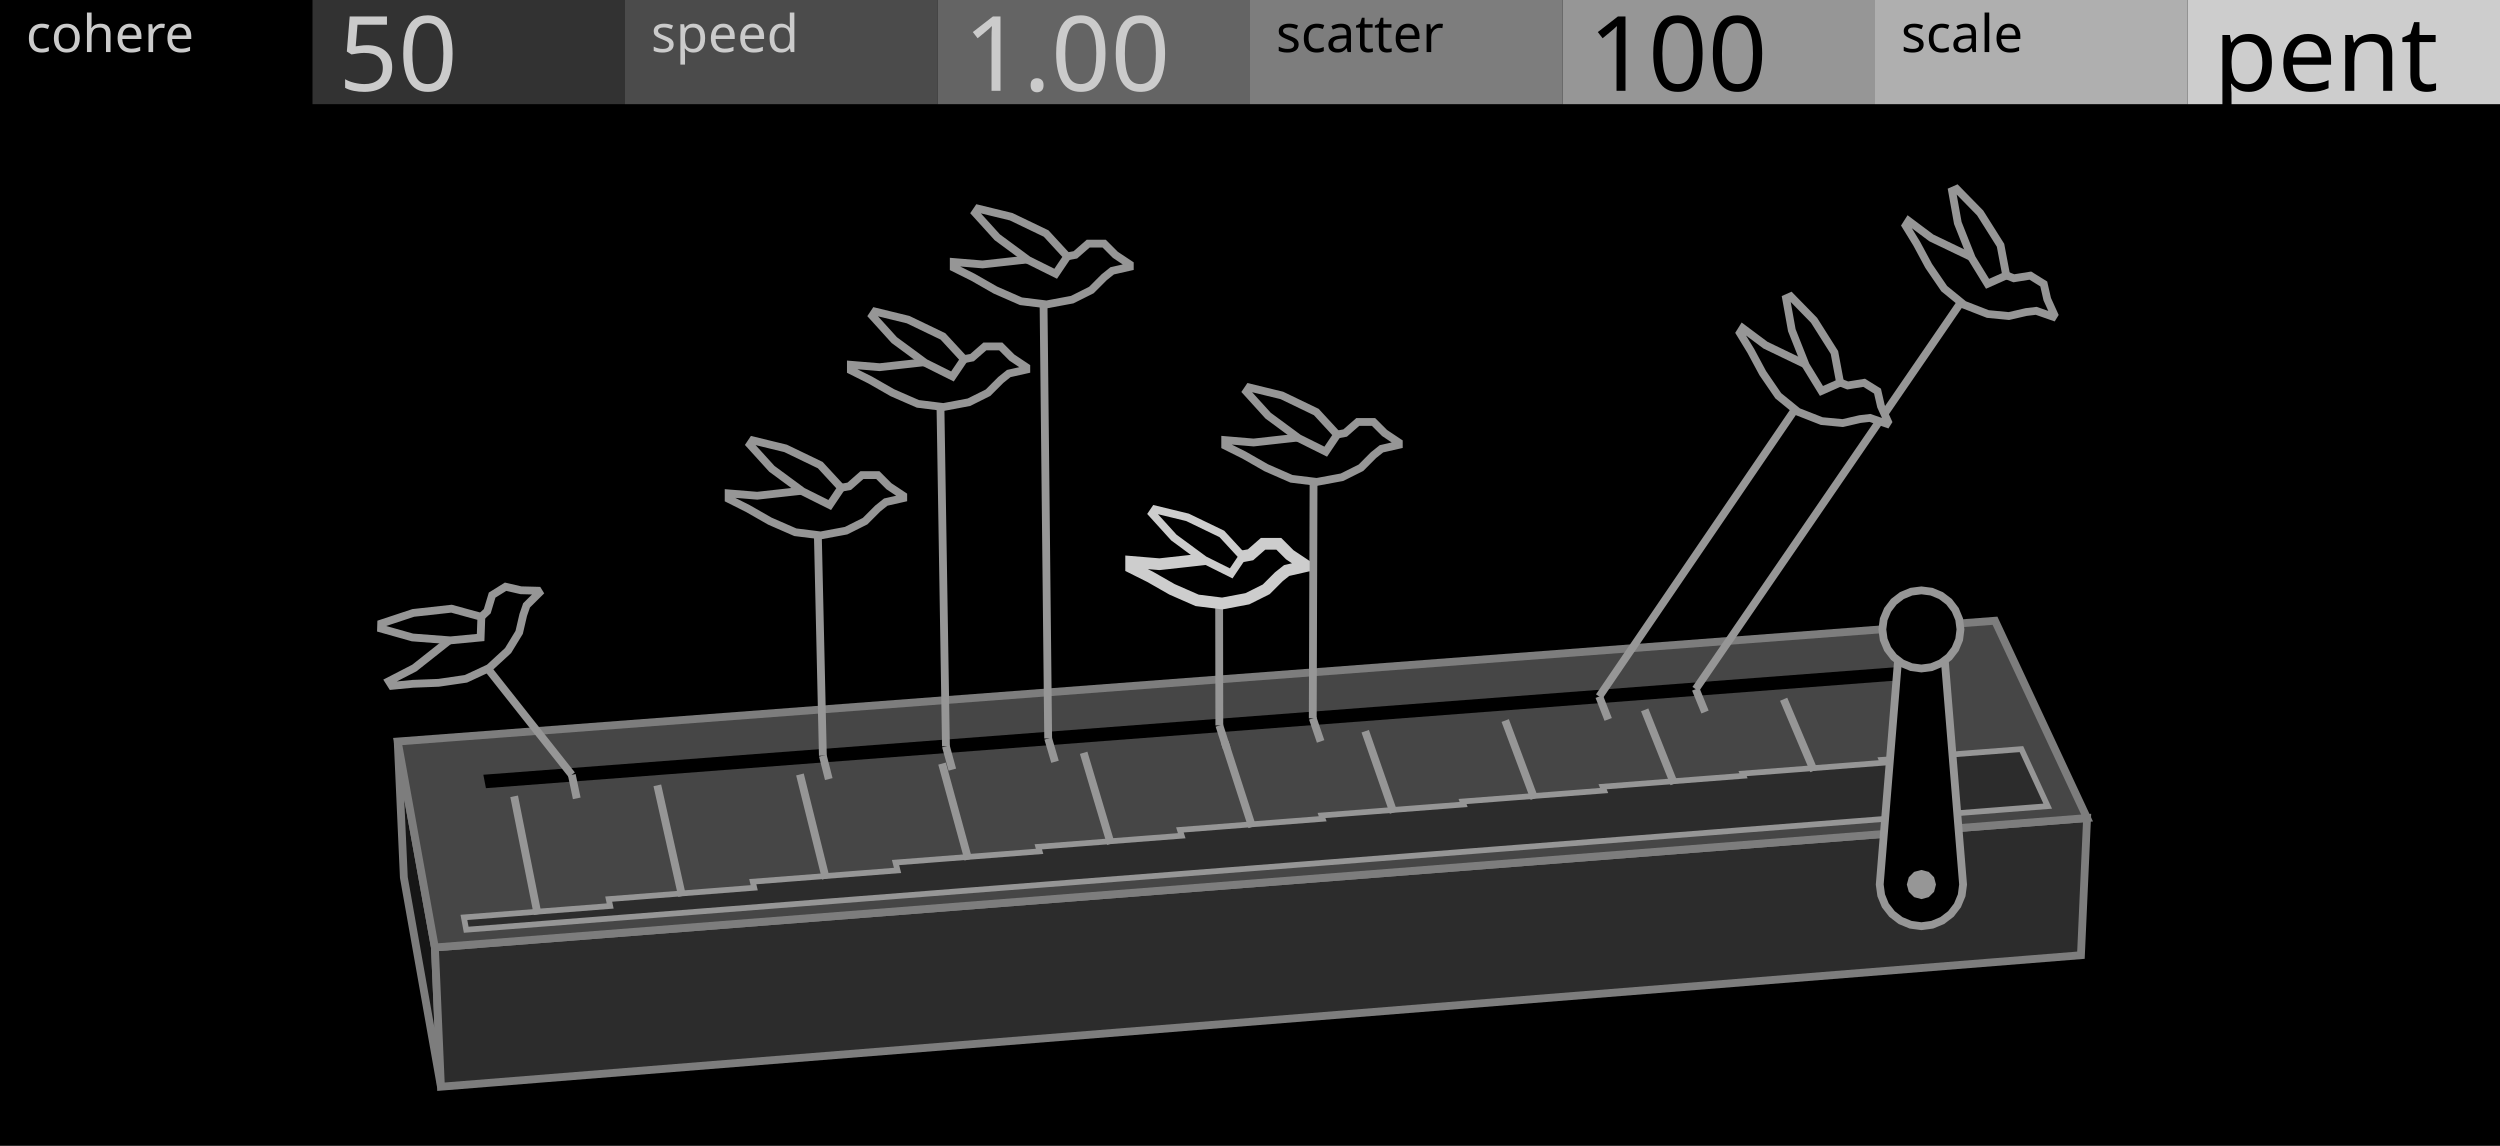
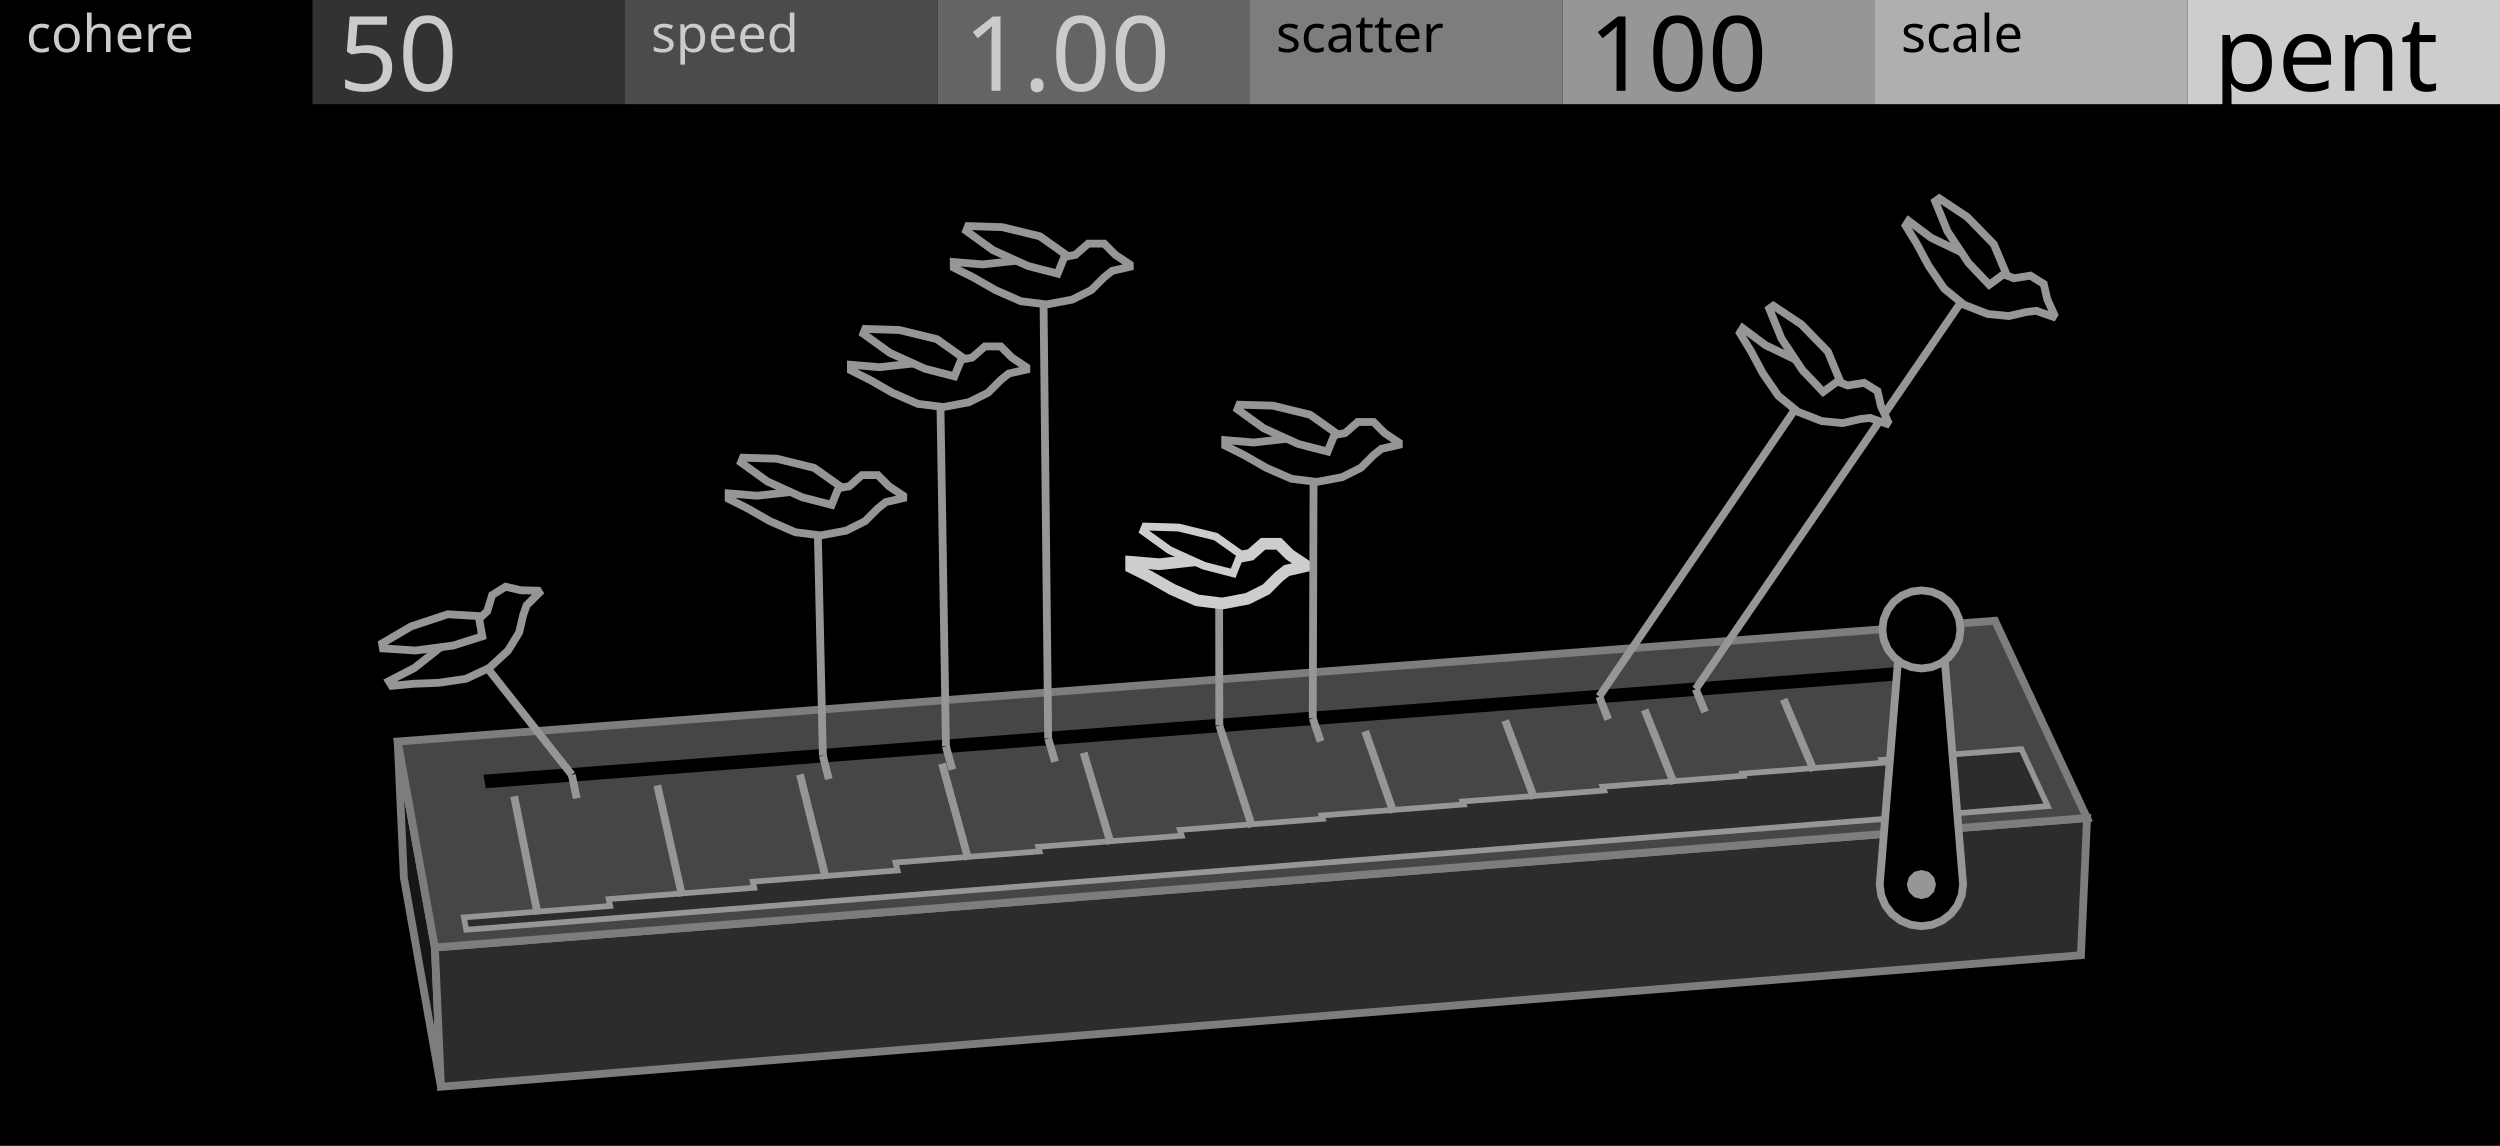
<svg xmlns="http://www.w3.org/2000/svg" width="480" height="220" viewBox="0 0 480 220">
  <g id="preview_canvas">
    <rect x="0" y="0" width="480" height="220" fill="#000000" stroke="none" />
  </g>
  <g id="preview_header">
    <rect x="0" y="0" width="60" height="20" fill="#000000" stroke="none" />
    <rect x="60" y="0" width="60" height="20" fill="#323232" stroke="none" />
    <rect x="120" y="0" width="60" height="20" fill="#4B4B4B" stroke="none" />
    <rect x="180" y="0" width="60" height="20" fill="#646464" stroke="none" />
    <rect x="240" y="0" width="60" height="20" fill="#7D7D7D" stroke="none" />
    <rect x="300" y="0" width="60" height="20" fill="#969696" stroke="none" />
    <rect x="360" y="0" width="60" height="20" fill="#AFAFAF" stroke="none" />
    <rect x="420" y="0" width="60" height="20" fill="#CDCDCD" stroke="none" />
    <text transform="matrix(1 0 0 1 5 10)" fill="#CBCBCB" stroke="none" font-family="UniversNextPro-Light" font-size="10px">cohere</text>
    <text transform="matrix(1 0 0 1 125 10)" fill="#CBCBCB" stroke="none" font-family="UniversNextPro-Light" font-size="10px">speed</text>
    <text transform="matrix(1 0 0 1 245 10)" fill="#000000" stroke="none" font-family="UniversNextPro-Light" font-size="10px">scatter</text>
    <text transform="matrix(1 0 0 1 365 10)" fill="#000000" stroke="none" font-family="UniversNextPro-Light" font-size="10px">scale</text>
    <text transform="matrix(1 0 0 1 65 17.44)" fill="#CBCBCB" stroke="none" font-family="UniversNextPro-Light" font-size="20px">50</text>
    <text transform="matrix(1 0 0 1 185 17.44)" fill="#CBCBCB" stroke="none" font-family="UniversNextPro-Light" font-size="20px">1.00</text>
    <text transform="matrix(1 0 0 1 305 17.44)" fill="#000000" stroke="none" font-family="UniversNextPro-Light" font-size="20px">100</text>
    <text transform="matrix(1 0 0 1 425 17.44)" fill="#000000" stroke="none" font-family="UniversNextPro-Light" font-size="20px">pent</text>
  </g>
  <path d="M 83.5 181.91 L 76.36 142.37 L 77.54 168.48 L 84.66 208.65 Z" fill="#161616" stroke="#7D7D7D" stroke-width="1.5" />
  <path d="M 83.5 181.91 L 400.72 157.06 L 399.54 183.4 L 84.66 208.65 Z" fill="#2C2C2C" stroke="#7D7D7D" stroke-width="1.5" />
  <path d="M 83.5 181.91 L 400.72 157.06 L 383.04 119.18 L 76.36 142.37 Z" fill="#464646" stroke="#7D7D7D" stroke-width="1.5" />
  <path d="M 93.3 151.33 L 373.05 129.98 L 371.92 127.5 L 92.8 148.75 Z" fill="#000000" stroke="none" stroke-width="0" />
  <path d="M 89.51 178.51 L 393.16 154.78 L 388.11 143.83 L 361.28 145.9 L 361.52 146.45 L 334.58 148.53 L 334.75 148.95 L 307.7 151.05 L 307.99 151.78 L 280.81 153.89 L 281.02 154.46 L 253.73 156.57 L 253.95 157.21 L 226.54 159.34 L 226.89 160.46 L 199.35 162.59 L 199.6 163.46 L 171.94 165.61 L 172.33 167.12 L 144.53 169.28 L 144.81 170.45 L 116.87 172.63 L 117.15 173.95 L 89.07 176.14 Z" fill="#2C2C2C" stroke="#969696" stroke-width="1.1" />
  <path d="M 103.96 175.4 L 99.45 152.74 L 97.98 153.04 L 102.49 175.69 Z" fill="#969696" stroke="none" stroke-width="0" />
  <path d="M 131.69 171.88 L 126.94 150.62 L 125.47 150.95 L 130.23 172.21 Z" fill="#969696" stroke="none" stroke-width="0" />
  <path d="M 159.3 168.52 L 154.32 148.51 L 152.86 148.88 L 157.84 168.88 Z" fill="#969696" stroke="none" stroke-width="0" />
  <path d="M 186.64 164.83 L 181.6 146.41 L 180.15 146.81 L 185.2 165.23 Z" fill="#969696" stroke="none" stroke-width="0" />
  <path d="M 214 161.8 L 208.78 144.32 L 207.34 144.75 L 212.56 162.23 Z" fill="#969696" stroke="none" stroke-width="0" />
  <path d="M 241.13 158.54 L 235.85 142.23 L 234.43 142.69 L 239.7 159 Z" fill="#969696" stroke="none" stroke-width="0" />
  <path d="M 268.27 155.76 L 262.83 140.15 L 261.41 140.64 L 266.85 156.25 Z" fill="#969696" stroke="none" stroke-width="0" />
  <path d="M 295.3 153.06 L 289.7 138.08 L 288.3 138.61 L 293.89 153.58 Z" fill="#969696" stroke="none" stroke-width="0" />
  <path d="M 322.13 150.21 L 316.48 136.02 L 315.08 136.57 L 320.74 150.76 Z" fill="#969696" stroke="none" stroke-width="0" />
  <path d="M 348.96 147.68 L 343.15 133.96 L 341.77 134.55 L 347.58 148.26 Z" fill="#969696" stroke="none" stroke-width="0" />
  <path d="M 375.61 145.03 L 369.73 131.92 L 368.36 132.53 L 374.24 145.65 Z" fill="#969696" stroke="none" stroke-width="0" />
  <path d="M 376.91 169.83 L 376.64 171.9 L 375.84 173.83 L 374.57 175.48 L 372.91 176.75 L 370.98 177.55 L 368.91 177.83 L 366.84 177.55 L 364.91 176.75 L 363.26 175.48 L 361.98 173.83 L 361.19 171.9 L 360.91 169.83 L 364.91 120.85 L 372.91 120.85 Z" fill="#000000" stroke="#969696" stroke-width="1.5" />
  <path d="M 371.71 169.83 L 371.34 171.23 L 370.31 172.25 L 368.91 172.63 L 367.51 172.25 L 366.49 171.23 L 366.11 169.83 L 366.49 168.43 L 367.51 167.4 L 368.91 167.03 L 370.31 167.4 L 371.34 168.43 Z" fill="#969696" stroke="none" stroke-width="0" />
  <path d="M 376.41 120.85 L 376.16 122.79 L 375.41 124.6 L 374.22 126.15 L 372.66 127.34 L 370.85 128.09 L 368.91 128.35 L 366.97 128.09 L 365.16 127.34 L 363.61 126.15 L 362.42 124.6 L 361.67 122.79 L 361.41 120.85 L 361.67 118.9 L 362.42 117.1 L 363.61 115.54 L 365.16 114.35 L 366.97 113.6 L 368.91 113.35 L 370.85 113.6 L 372.66 114.35 L 374.22 115.54 L 375.41 117.1 L 376.16 118.9 Z" fill="#000000" stroke="#969696" stroke-width="1.5" />
  <path d="M 109.05 148.92 L 110 153.44 L 111.47 153.13 L 110.52 148.61 Z" fill="#969696" stroke="none" stroke-width="0" />
  <path d="M 110.37 148.3 L 92.37 125.54 L 91.19 126.47 L 109.2 149.23 Z" fill="#969696" stroke="none" stroke-width="0" />
  <path d="M 157.26 145.27 L 158.4 149.77 L 159.85 149.4 L 158.71 144.91 Z" fill="#969696" stroke="none" stroke-width="0" />
  <path d="M 158.74 145.07 L 157.71 99.74 L 156.21 99.77 L 157.24 145.11 Z" fill="#969696" stroke="none" stroke-width="0" />
  <path d="M 180.89 143.49 L 182.13 147.97 L 183.57 147.57 L 182.34 143.09 Z" fill="#969696" stroke="none" stroke-width="0" />
  <path d="M 182.37 143.28 L 181.27 75.08 L 179.77 75.1 L 180.87 143.3 Z" fill="#969696" stroke="none" stroke-width="0" />
  <path d="M 200.53 142 L 201.84 146.47 L 203.28 146.05 L 201.97 141.58 Z" fill="#969696" stroke="none" stroke-width="0" />
  <path d="M 202 141.78 L 201.08 55.37 L 199.58 55.39 L 200.5 141.8 Z" fill="#969696" stroke="none" stroke-width="0" />
  <path d="M 233.4 139.52 L 234.84 143.97 L 236.26 143.5 L 234.83 139.06 Z" fill="#969696" stroke="none" stroke-width="0" />
  <path d="M 234.86 139.29 L 234.82 112.85 L 233.32 112.85 L 233.36 139.29 Z" fill="#969696" stroke="none" stroke-width="0" />
  <path d="M 251.34 138.16 L 252.85 142.6 L 254.27 142.11 L 252.76 137.68 Z" fill="#969696" stroke="none" stroke-width="0" />
  <path d="M 252.8 137.92 L 252.96 89.51 L 251.46 89.5 L 251.3 137.92 Z" fill="#969696" stroke="none" stroke-width="0" />
  <path d="M 306.35 134 L 308.07 138.4 L 309.47 137.86 L 307.75 133.45 Z" fill="#969696" stroke="none" stroke-width="0" />
  <path d="M 307.67 134.15 L 346.91 76.6 L 345.67 75.76 L 306.43 133.31 Z" fill="#969696" stroke="none" stroke-width="0" />
  <path d="M 324.88 132.6 L 326.67 136.99 L 328.06 136.42 L 326.27 132.03 Z" fill="#969696" stroke="none" stroke-width="0" />
  <path d="M 326.19 132.74 L 378.78 56.04 L 377.54 55.19 L 324.95 131.89 Z" fill="#969696" stroke="none" stroke-width="0" />
  <path d="M 103.3 113.42 L 103.54 113.81 L 101.1 116.23 L 100.46 118.07 L 99.68 121.42 L 97.55 124.91 L 93.91 128.26 L 89.46 130.33 L 84.2 131.1 L 79.29 131.29 L 75.23 131.68 L 74.66 130.78 L 79.55 128.26 L 83.88 124.84 L 88.2 121.42 L 91.73 119.04 L 93.55 117.36 L 94.49 114.26 L 97.07 112.65 L 100.01 113.33 Z" fill="#000000" stroke="#969696" stroke-width="1.5" />
-   <path d="M 92.28 122.4 L 86.48 122.95 L 79.19 122.39 L 73.16 120.69 L 73.19 119.72 L 79.35 117.68 L 86.69 116.87 L 92.42 118.44 Z" fill="#000000" stroke="#969696" stroke-width="1.5" />
+   <path d="M 92.59 122.18 L 87.03 123.94 L 79.78 124.9 L 73.53 124.49 L 73.36 123.53 L 78.96 120.26 L 85.97 117.94 L 91.9 118.29 Z" fill="#000000" stroke="#969696" stroke-width="1.5" />
  <path d="M 173.42 95.18 L 173.42 95.64 L 170.07 96.4 L 168.54 97.62 L 166.1 100.06 L 162.45 101.89 L 157.57 102.8 L 152.7 102.19 L 147.82 100.06 L 143.55 97.62 L 139.9 95.79 L 139.9 94.73 L 145.38 95.18 L 150.87 94.57 L 156.35 93.96 L 160.62 93.81 L 163.06 93.36 L 165.49 91.22 L 168.54 91.22 L 170.68 93.36 Z" fill="#000000" stroke="#969696" stroke-width="1.5" />
-   <path d="M 159.31 96.96 L 154.08 94.35 L 148.19 90.01 L 143.97 85.36 L 144.51 84.55 L 150.83 86.09 L 157.49 89.3 L 161.52 93.67 Z" fill="#000000" stroke="#969696" stroke-width="1.5" />
+   <path d="M 159.68 96.94 L 154.02 95.48 L 147.36 92.45 L 142.26 88.79 L 142.63 87.88 L 149.12 88.07 L 156.31 89.83 L 161.16 93.27 Z" fill="#000000" stroke="#969696" stroke-width="1.5" />
  <path d="M 197.05 70.5 L 197.05 70.96 L 193.68 71.72 L 192.15 72.95 L 189.7 75.4 L 186.03 77.23 L 181.13 78.15 L 176.23 77.54 L 171.33 75.4 L 167.05 72.95 L 163.37 71.11 L 163.37 70.04 L 168.89 70.5 L 174.4 69.89 L 179.91 69.27 L 184.19 69.12 L 186.64 68.66 L 189.09 66.52 L 192.15 66.52 L 194.29 68.66 Z" fill="#000000" stroke="#969696" stroke-width="1.5" />
-   <path d="M 182.87 72.28 L 177.62 69.66 L 171.7 65.3 L 167.47 60.63 L 168.01 59.82 L 174.36 61.37 L 181.05 64.59 L 185.1 68.98 Z" fill="#000000" stroke="#969696" stroke-width="1.5" />
+   <path d="M 183.25 72.26 L 177.57 70.79 L 170.87 67.76 L 165.75 64.07 L 166.12 63.16 L 172.65 63.36 L 179.86 65.11 L 184.74 68.57 Z" fill="#000000" stroke="#969696" stroke-width="1.5" />
  <path d="M 216.92 50.77 L 216.92 51.23 L 213.54 52 L 212 53.23 L 209.54 55.69 L 205.86 57.53 L 200.94 58.45 L 196.02 57.84 L 191.11 55.69 L 186.81 53.23 L 183.12 51.39 L 183.12 50.31 L 188.65 50.77 L 194.18 50.16 L 199.71 49.54 L 204.01 49.39 L 206.47 48.93 L 208.93 46.78 L 212 46.78 L 214.15 48.93 Z" fill="#000000" stroke="#969696" stroke-width="1.5" />
-   <path d="M 202.69 52.56 L 197.42 49.94 L 191.48 45.56 L 187.23 40.87 L 187.78 40.06 L 194.14 41.61 L 200.86 44.84 L 204.92 49.25 Z" fill="#000000" stroke="#969696" stroke-width="1.5" />
+   <path d="M 203.06 52.54 L 197.36 51.07 L 190.64 48.02 L 185.51 44.32 L 185.88 43.41 L 192.43 43.61 L 199.66 45.37 L 204.56 48.84 Z" fill="#000000" stroke="#969696" stroke-width="1.5" />
  <path d="M 250.36 108.33 L 250.36 108.78 L 247.04 109.54 L 245.53 110.74 L 243.12 113.15 L 239.5 114.96 L 234.67 115.87 L 229.85 115.27 L 225.02 113.15 L 220.8 110.74 L 217.18 108.93 L 217.18 107.88 L 222.61 108.33 L 228.04 107.73 L 233.47 107.12 L 237.69 106.97 L 240.1 106.52 L 242.51 104.41 L 245.53 104.41 L 247.64 106.52 Z" fill="#000000" stroke="#CDCDCD" stroke-width="2.25" />
-   <path d="M 236.39 110.09 L 231.22 107.51 L 225.38 103.21 L 221.21 98.61 L 221.75 97.81 L 228 99.33 L 234.59 102.51 L 238.58 106.84 Z" fill="#000000" stroke="#CDCDCD" stroke-width="1.5" />
+   <path d="M 236.76 110.07 L 231.16 108.62 L 224.56 105.63 L 219.52 102 L 219.88 101.1 L 226.31 101.29 L 233.42 103.03 L 238.22 106.43 Z" fill="#000000" stroke="#CDCDCD" stroke-width="1.5" />
  <path d="M 268.57 84.96 L 268.57 85.41 L 265.24 86.17 L 263.72 87.38 L 261.3 89.81 L 257.66 91.63 L 252.81 92.53 L 247.96 91.93 L 243.12 89.81 L 238.87 87.38 L 235.24 85.57 L 235.24 84.5 L 240.69 84.96 L 246.15 84.35 L 251.6 83.75 L 255.84 83.6 L 258.27 83.14 L 260.69 81.02 L 263.72 81.02 L 265.84 83.14 Z" fill="#000000" stroke="#969696" stroke-width="1.5" />
-   <path d="M 254.54 86.72 L 249.34 84.13 L 243.48 79.81 L 239.29 75.19 L 239.83 74.39 L 246.11 75.92 L 252.73 79.11 L 256.74 83.46 Z" fill="#000000" stroke="#969696" stroke-width="1.5" />
+   <path d="M 254.91 86.7 L 249.28 85.25 L 242.65 82.24 L 237.59 78.6 L 237.95 77.7 L 244.41 77.89 L 251.55 79.63 L 256.38 83.05 Z" fill="#000000" stroke="#969696" stroke-width="1.5" />
  <path d="M 362.5 80.98 L 362.26 81.36 L 359.04 80.24 L 357.13 80.46 L 353.8 81.23 L 349.77 80.85 L 345.2 79.06 L 341.43 75.99 L 338.45 71.64 L 336.15 67.36 L 334.04 63.91 L 334.6 63.01 L 338.97 66.27 L 343.89 68.64 L 348.81 71 L 352.47 73.11 L 354.76 74.01 L 357.92 73.5 L 360.48 75.09 L 361.15 78 Z" fill="#000000" stroke="#969696" stroke-width="1.5" />
-   <path d="M 349.72 75.06 L 346.7 70.14 L 344.03 63.4 L 342.93 57.29 L 343.81 56.9 L 348.3 61.5 L 352.21 67.68 L 353.3 73.47 Z" fill="#000000" stroke="#969696" stroke-width="1.5" />
+   <path d="M 350.04 75.24 L 346.06 71.05 L 342.05 65.02 L 339.7 59.27 L 340.48 58.7 L 345.84 62.27 L 350.94 67.5 L 353.21 72.94 Z" fill="#000000" stroke="#969696" stroke-width="1.5" />
  <path d="M 394.42 60.42 L 394.18 60.81 L 390.95 59.68 L 389.03 59.91 L 385.7 60.68 L 381.66 60.29 L 377.07 58.5 L 373.29 55.42 L 370.31 51.06 L 368 46.77 L 365.88 43.31 L 366.45 42.41 L 370.82 45.68 L 375.76 48.05 L 380.7 50.42 L 384.37 52.54 L 386.66 53.43 L 389.83 52.92 L 392.4 54.52 L 393.07 57.44 Z" fill="#000000" stroke="#969696" stroke-width="1.5" />
-   <path d="M 381.61 54.49 L 378.58 49.55 L 375.9 42.8 L 374.8 36.67 L 375.68 36.28 L 380.19 40.89 L 384.1 47.09 L 385.2 52.89 Z" fill="#000000" stroke="#969696" stroke-width="1.5" />
+   <path d="M 381.93 54.67 L 377.94 50.47 L 373.92 44.42 L 371.56 38.65 L 372.34 38.09 L 377.71 41.66 L 382.83 46.91 L 385.11 52.36 Z" fill="#000000" stroke="#969696" stroke-width="1.5" />
</svg>
